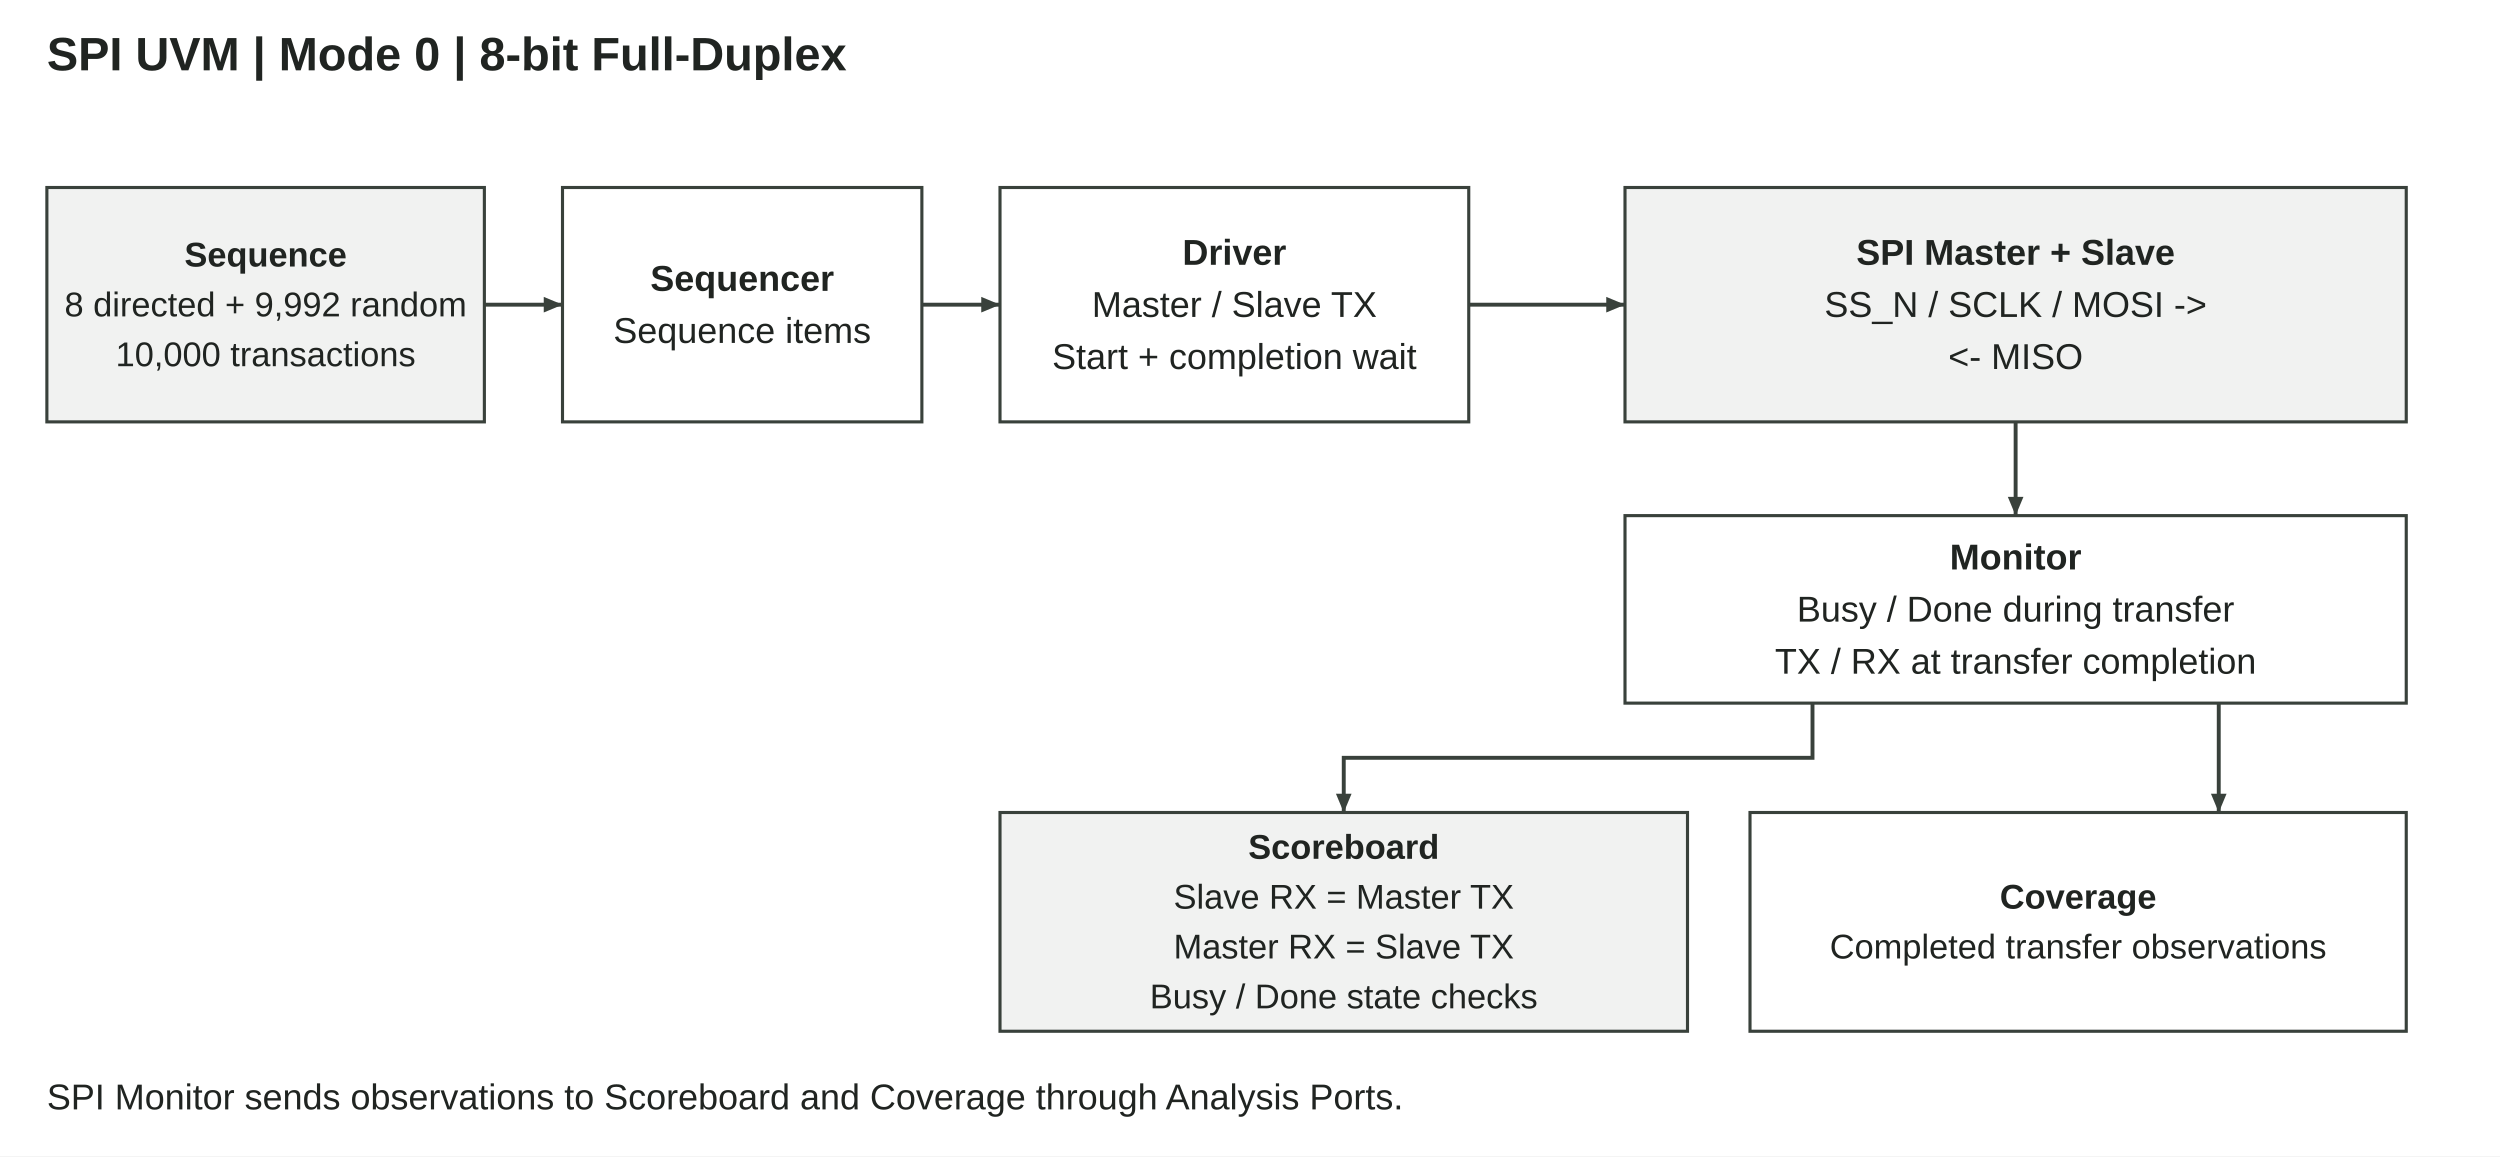
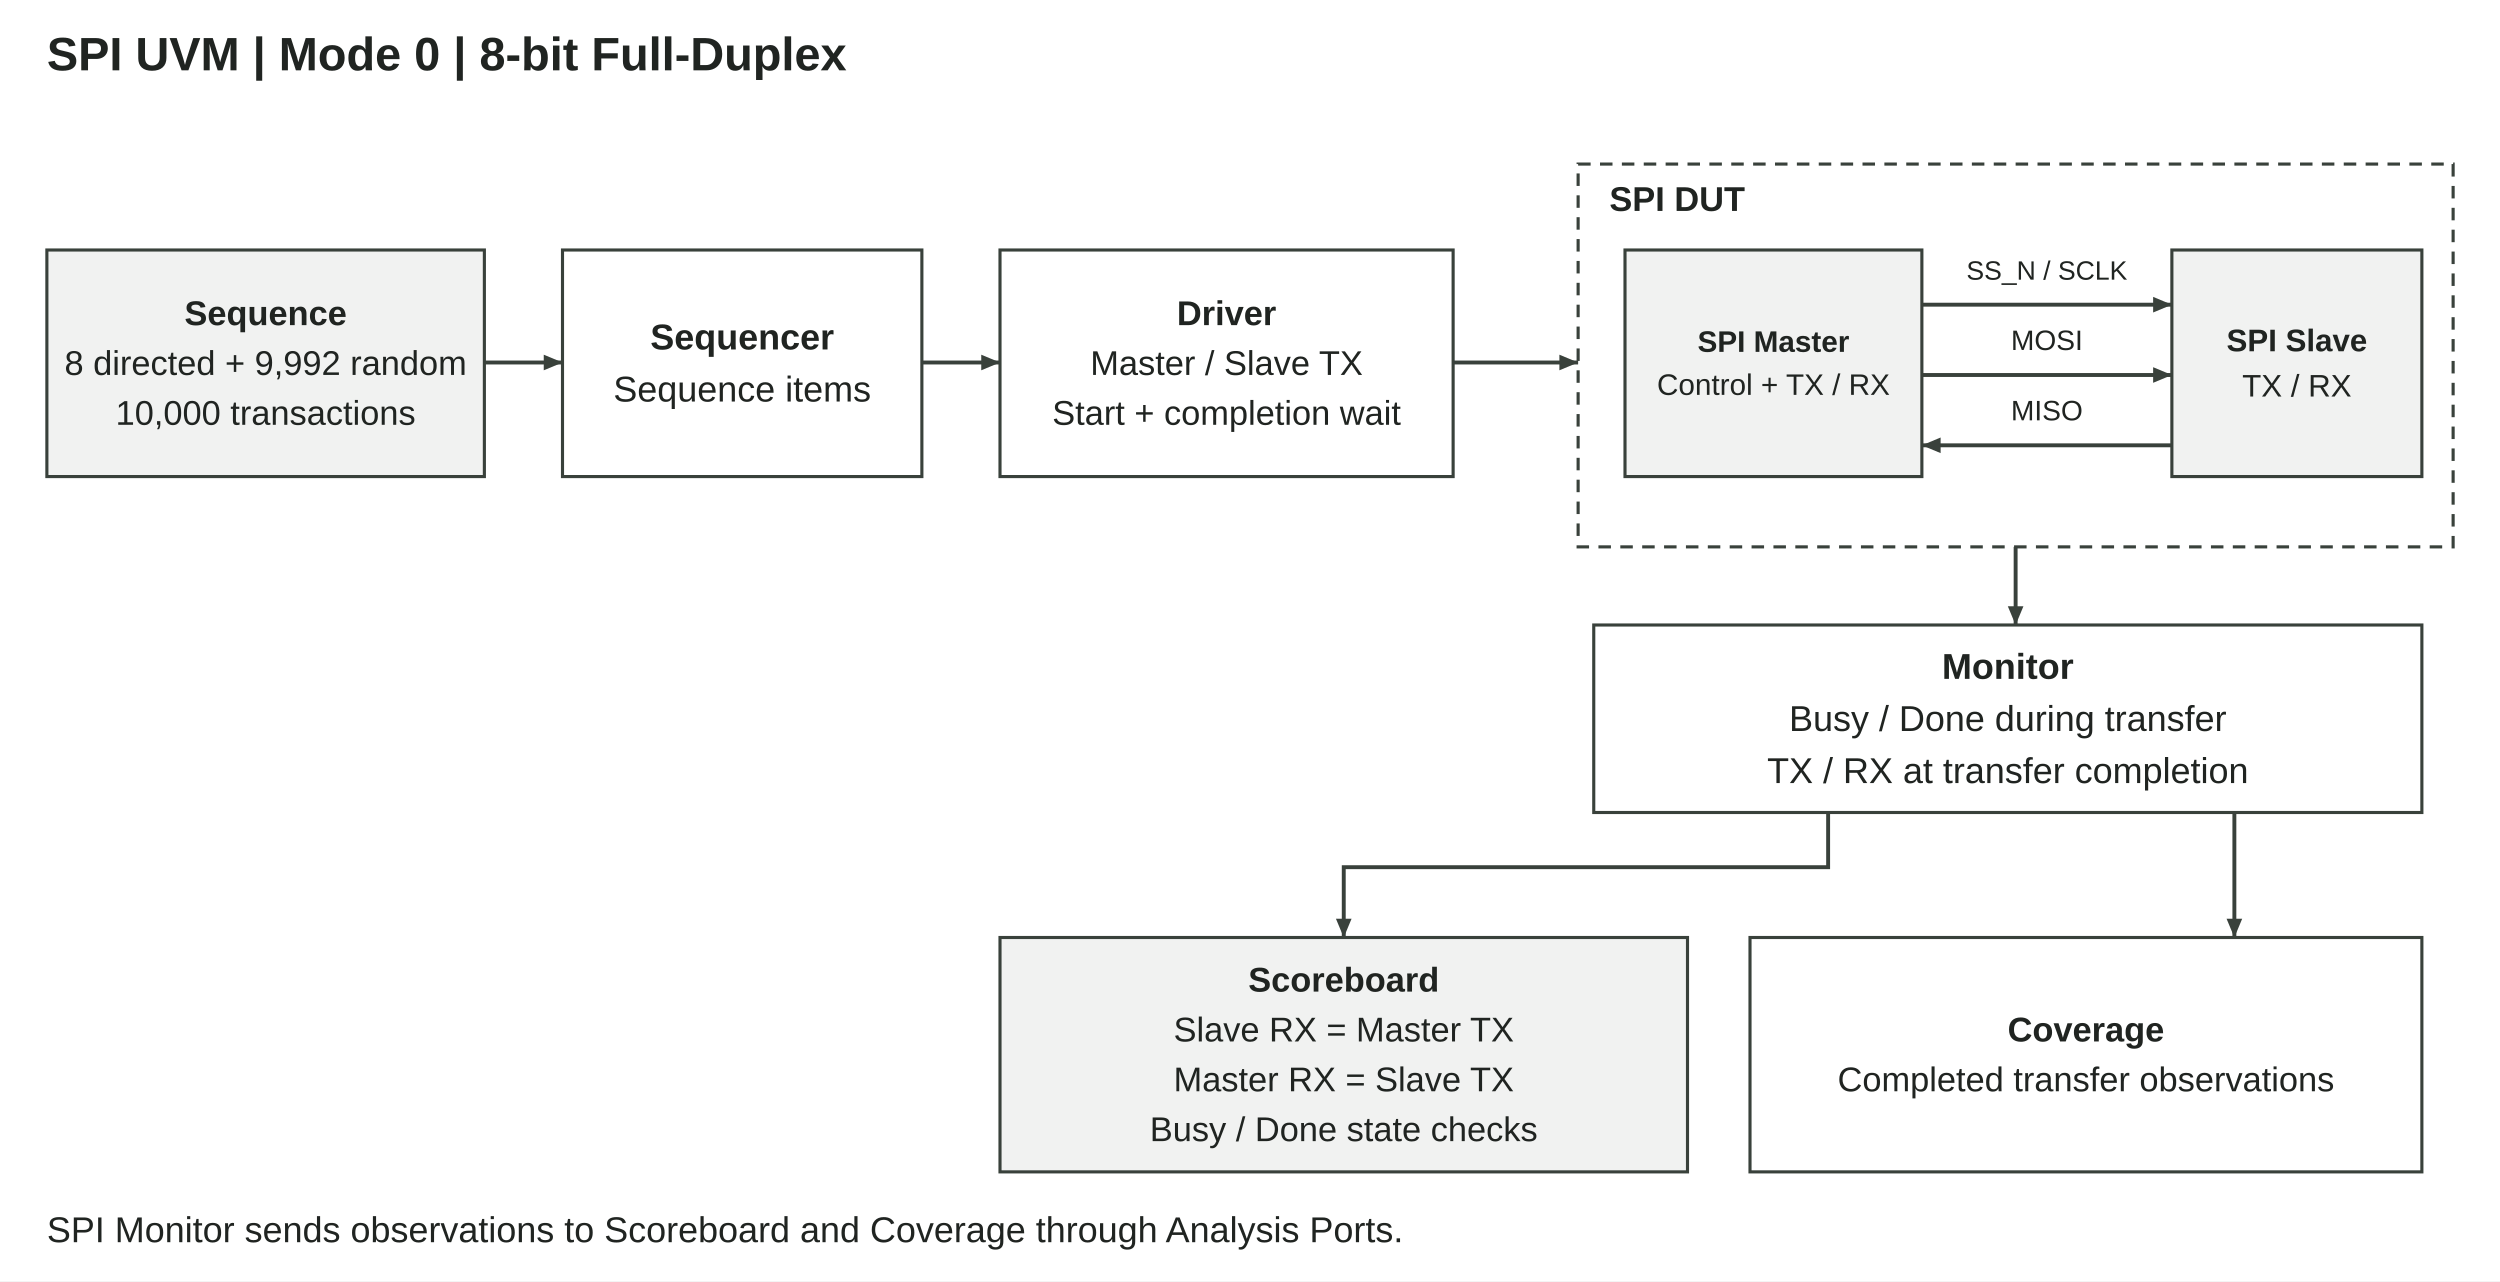
- <svg xmlns="http://www.w3.org/2000/svg" width="1600" height="740" viewBox="0 0 1600 740" role="img">
+ <svg xmlns="http://www.w3.org/2000/svg" width="1600" height="820" viewBox="0 0 1600 820" role="img">
  <rect width="100%" height="100%" fill="white" />
  <text x="30" y="45" text-anchor="start" font-family="Arial, sans-serif" font-size="30" font-weight="700" fill="#202421">SPI UVM | Mode 0 | 8-bit Full-Duplex</text>
-   <rect x="30" y="120" width="280" height="150" fill="#f1f2f1" stroke="#39413b" stroke-width="2" />
-   <text x="170.0" y="170.58" text-anchor="middle" font-family="Arial, sans-serif" font-size="22" font-weight="700" fill="#202421">Sequence</text>
-   <text x="170.0" y="202.48" text-anchor="middle" font-family="Arial, sans-serif" font-size="22" font-weight="400" fill="#202421">8 directed + 9,992 random</text>
-   <text x="170.0" y="234.38" text-anchor="middle" font-family="Arial, sans-serif" font-size="22" font-weight="400" fill="#202421">10,000 transactions</text>
-   <rect x="360" y="120" width="230" height="150" fill="white" stroke="#39413b" stroke-width="2" />
-   <text x="475.0" y="186.145" text-anchor="middle" font-family="Arial, sans-serif" font-size="23" font-weight="700" fill="#202421">Sequencer</text>
-   <text x="475.0" y="219.495" text-anchor="middle" font-family="Arial, sans-serif" font-size="23" font-weight="400" fill="#202421">Sequence items</text>
-   <rect x="640" y="120" width="300" height="150" fill="white" stroke="#39413b" stroke-width="2" />
-   <text x="790.0" y="169.47" text-anchor="middle" font-family="Arial, sans-serif" font-size="23" font-weight="700" fill="#202421">Driver</text>
-   <text x="790.0" y="202.82" text-anchor="middle" font-family="Arial, sans-serif" font-size="23" font-weight="400" fill="#202421">Master / Slave TX</text>
-   <text x="790.0" y="236.17" text-anchor="middle" font-family="Arial, sans-serif" font-size="23" font-weight="400" fill="#202421">Start + completion wait</text>
-   <rect x="1040" y="120" width="500" height="150" fill="#f1f2f1" stroke="#39413b" stroke-width="2" />
-   <text x="1290.0" y="169.47" text-anchor="middle" font-family="Arial, sans-serif" font-size="23" font-weight="700" fill="#202421">SPI Master + Slave</text>
-   <text x="1290.0" y="202.82" text-anchor="middle" font-family="Arial, sans-serif" font-size="23" font-weight="400" fill="#202421">SS_N / SCLK / MOSI -&gt;</text>
-   <text x="1290.0" y="236.17" text-anchor="middle" font-family="Arial, sans-serif" font-size="23" font-weight="400" fill="#202421">&lt;- MISO</text>
-   <polyline points="310,195 360,195" fill="none" stroke="#39413b" stroke-width="2.5" />
-   <polygon points="360,195 348.0,200.0 348.0,190.0" fill="#39413b" />
-   <polyline points="590,195 640,195" fill="none" stroke="#39413b" stroke-width="2.5" />
-   <polygon points="640,195 628.0,200.0 628.0,190.0" fill="#39413b" />
-   <polyline points="940,195 1040,195" fill="none" stroke="#39413b" stroke-width="2.5" />
-   <polygon points="1040,195 1028.0,200.0 1028.0,190.0" fill="#39413b" />
-   <polyline points="1290,270 1290,330" fill="none" stroke="#39413b" stroke-width="2.5" />
-   <polygon points="1290,330 1285.0,318.0 1295.0,318.0" fill="#39413b" />
-   <rect x="1040" y="330" width="500" height="120" fill="white" stroke="#39413b" stroke-width="2" />
-   <text x="1290.0" y="364.47" text-anchor="middle" font-family="Arial, sans-serif" font-size="23" font-weight="700" fill="#202421">Monitor</text>
-   <text x="1290.0" y="397.82" text-anchor="middle" font-family="Arial, sans-serif" font-size="23" font-weight="400" fill="#202421">Busy / Done during transfer</text>
-   <text x="1290.0" y="431.17" text-anchor="middle" font-family="Arial, sans-serif" font-size="23" font-weight="400" fill="#202421">TX / RX at transfer completion</text>
-   <rect x="640" y="520" width="440" height="140" fill="#f1f2f1" stroke="#39413b" stroke-width="2" />
-   <text x="860.0" y="549.63" text-anchor="middle" font-family="Arial, sans-serif" font-size="22" font-weight="700" fill="#202421">Scoreboard</text>
-   <text x="860.0" y="581.53" text-anchor="middle" font-family="Arial, sans-serif" font-size="22" font-weight="400" fill="#202421">Slave RX = Master TX</text>
-   <text x="860.0" y="613.43" text-anchor="middle" font-family="Arial, sans-serif" font-size="22" font-weight="400" fill="#202421">Master RX = Slave TX</text>
-   <text x="860.0" y="645.33" text-anchor="middle" font-family="Arial, sans-serif" font-size="22" font-weight="400" fill="#202421">Busy / Done state checks</text>
-   <rect x="1120" y="520" width="420" height="140" fill="white" stroke="#39413b" stroke-width="2" />
-   <text x="1330.0" y="581.53" text-anchor="middle" font-family="Arial, sans-serif" font-size="22" font-weight="700" fill="#202421">Coverage</text>
-   <text x="1330.0" y="613.43" text-anchor="middle" font-family="Arial, sans-serif" font-size="22" font-weight="400" fill="#202421">Completed transfer observations</text>
-   <polyline points="1160,450 1160,485 860,485 860,520" fill="none" stroke="#39413b" stroke-width="2.5" />
-   <polygon points="860,520 855.0,508.0 865.0,508.0" fill="#39413b" />
-   <polyline points="1420,450 1420,520" fill="none" stroke="#39413b" stroke-width="2.5" />
-   <polygon points="1420,520 1415.0,508.0 1425.0,508.0" fill="#39413b" />
-   <text x="30" y="710" text-anchor="start" font-family="Arial, sans-serif" font-size="23" font-weight="400" fill="#202421">SPI Monitor sends observations to Scoreboard and Coverage through Analysis Ports.</text>
+   <rect x="30" y="160" width="280" height="145" fill="#f1f2f1" stroke="#39413b" stroke-width="2" />
+   <text x="170.0" y="208.08" text-anchor="middle" font-family="Arial, sans-serif" font-size="22" font-weight="700" fill="#202421">Sequence</text>
+   <text x="170.0" y="239.98" text-anchor="middle" font-family="Arial, sans-serif" font-size="22" font-weight="400" fill="#202421">8 directed + 9,992 random</text>
+   <text x="170.0" y="271.88" text-anchor="middle" font-family="Arial, sans-serif" font-size="22" font-weight="400" fill="#202421">10,000 transactions</text>
+   <rect x="360" y="160" width="230" height="145" fill="white" stroke="#39413b" stroke-width="2" />
+   <text x="475.0" y="223.645" text-anchor="middle" font-family="Arial, sans-serif" font-size="23" font-weight="700" fill="#202421">Sequencer</text>
+   <text x="475.0" y="256.995" text-anchor="middle" font-family="Arial, sans-serif" font-size="23" font-weight="400" fill="#202421">Sequence items</text>
+   <rect x="640" y="160" width="290" height="145" fill="white" stroke="#39413b" stroke-width="2" />
+   <text x="785.0" y="208.08" text-anchor="middle" font-family="Arial, sans-serif" font-size="22" font-weight="700" fill="#202421">Driver</text>
+   <text x="785.0" y="239.98" text-anchor="middle" font-family="Arial, sans-serif" font-size="22" font-weight="400" fill="#202421">Master / Slave TX</text>
+   <text x="785.0" y="271.88" text-anchor="middle" font-family="Arial, sans-serif" font-size="22" font-weight="400" fill="#202421">Start + completion wait</text>
+   <rect x="1010" y="105" width="560" height="245" fill="none" stroke="#39413b" stroke-width="2" stroke-dasharray="8 6" />
+   <text x="1030" y="135" text-anchor="start" font-family="Arial, sans-serif" font-size="22" font-weight="700" fill="#202421">SPI DUT</text>
+   <rect x="1040" y="160" width="190" height="145" fill="#f1f2f1" stroke="#39413b" stroke-width="2" />
+   <text x="1135.0" y="225.185" text-anchor="middle" font-family="Arial, sans-serif" font-size="19" font-weight="700" fill="#202421">SPI Master</text>
+   <text x="1135.0" y="252.735" text-anchor="middle" font-family="Arial, sans-serif" font-size="19" font-weight="400" fill="#202421">Control + TX / RX</text>
+   <rect x="1390" y="160" width="160" height="145" fill="#f1f2f1" stroke="#39413b" stroke-width="2" />
+   <text x="1470.0" y="224.8" text-anchor="middle" font-family="Arial, sans-serif" font-size="20" font-weight="700" fill="#202421">SPI Slave</text>
+   <text x="1470.0" y="253.8" text-anchor="middle" font-family="Arial, sans-serif" font-size="20" font-weight="400" fill="#202421">TX / RX</text>
+   <polyline points="310,232 360,232" fill="none" stroke="#39413b" stroke-width="2.5" />
+   <polygon points="360,232 348.0,237.0 348.0,227.0" fill="#39413b" />
+   <polyline points="590,232 640,232" fill="none" stroke="#39413b" stroke-width="2.5" />
+   <polygon points="640,232 628.0,237.0 628.0,227.0" fill="#39413b" />
+   <polyline points="930,232 1010,232" fill="none" stroke="#39413b" stroke-width="2.5" />
+   <polygon points="1010,232 998.0,237.0 998.0,227.0" fill="#39413b" />
+   <polyline points="1230,195 1390,195" fill="none" stroke="#39413b" stroke-width="2.5" />
+   <polygon points="1390,195 1378.0,200.0 1378.0,190.0" fill="#39413b" />
+   <text x="1310" y="179" text-anchor="middle" font-family="Arial, sans-serif" font-size="17" font-weight="400" fill="#202421">SS_N / SCLK</text>
+   <polyline points="1230,240 1390,240" fill="none" stroke="#39413b" stroke-width="2.5" />
+   <polygon points="1390,240 1378.0,245.0 1378.0,235.0" fill="#39413b" />
+   <text x="1310" y="224" text-anchor="middle" font-family="Arial, sans-serif" font-size="18" font-weight="400" fill="#202421">MOSI</text>
+   <polyline points="1390,285 1230,285" fill="none" stroke="#39413b" stroke-width="2.5" />
+   <polygon points="1230,285 1242.0,280.0 1242.0,290.0" fill="#39413b" />
+   <text x="1310" y="269" text-anchor="middle" font-family="Arial, sans-serif" font-size="18" font-weight="400" fill="#202421">MISO</text>
+   <polyline points="1290,350 1290,400" fill="none" stroke="#39413b" stroke-width="2.5" />
+   <polygon points="1290,400 1285.0,388.0 1295.0,388.0" fill="#39413b" />
+   <rect x="1020" y="400" width="530" height="120" fill="white" stroke="#39413b" stroke-width="2" />
+   <text x="1285.0" y="434.47" text-anchor="middle" font-family="Arial, sans-serif" font-size="23" font-weight="700" fill="#202421">Monitor</text>
+   <text x="1285.0" y="467.82" text-anchor="middle" font-family="Arial, sans-serif" font-size="23" font-weight="400" fill="#202421">Busy / Done during transfer</text>
+   <text x="1285.0" y="501.17" text-anchor="middle" font-family="Arial, sans-serif" font-size="23" font-weight="400" fill="#202421">TX / RX at transfer completion</text>
+   <rect x="640" y="600" width="440" height="150" fill="#f1f2f1" stroke="#39413b" stroke-width="2" />
+   <text x="860.0" y="634.63" text-anchor="middle" font-family="Arial, sans-serif" font-size="22" font-weight="700" fill="#202421">Scoreboard</text>
+   <text x="860.0" y="666.53" text-anchor="middle" font-family="Arial, sans-serif" font-size="22" font-weight="400" fill="#202421">Slave RX = Master TX</text>
+   <text x="860.0" y="698.43" text-anchor="middle" font-family="Arial, sans-serif" font-size="22" font-weight="400" fill="#202421">Master RX = Slave TX</text>
+   <text x="860.0" y="730.33" text-anchor="middle" font-family="Arial, sans-serif" font-size="22" font-weight="400" fill="#202421">Busy / Done state checks</text>
+   <rect x="1120" y="600" width="430" height="150" fill="white" stroke="#39413b" stroke-width="2" />
+   <text x="1335.0" y="666.53" text-anchor="middle" font-family="Arial, sans-serif" font-size="22" font-weight="700" fill="#202421">Coverage</text>
+   <text x="1335.0" y="698.43" text-anchor="middle" font-family="Arial, sans-serif" font-size="22" font-weight="400" fill="#202421">Completed transfer observations</text>
+   <polyline points="1170,520 1170,555 860,555 860,600" fill="none" stroke="#39413b" stroke-width="2.5" />
+   <polygon points="860,600 855.0,588.0 865.0,588.0" fill="#39413b" />
+   <polyline points="1430,520 1430,600" fill="none" stroke="#39413b" stroke-width="2.5" />
+   <polygon points="1430,600 1425.0,588.0 1435.0,588.0" fill="#39413b" />
+   <text x="30" y="795" text-anchor="start" font-family="Arial, sans-serif" font-size="23" font-weight="400" fill="#202421">SPI Monitor sends observations to Scoreboard and Coverage through Analysis Ports.</text>
</svg>
